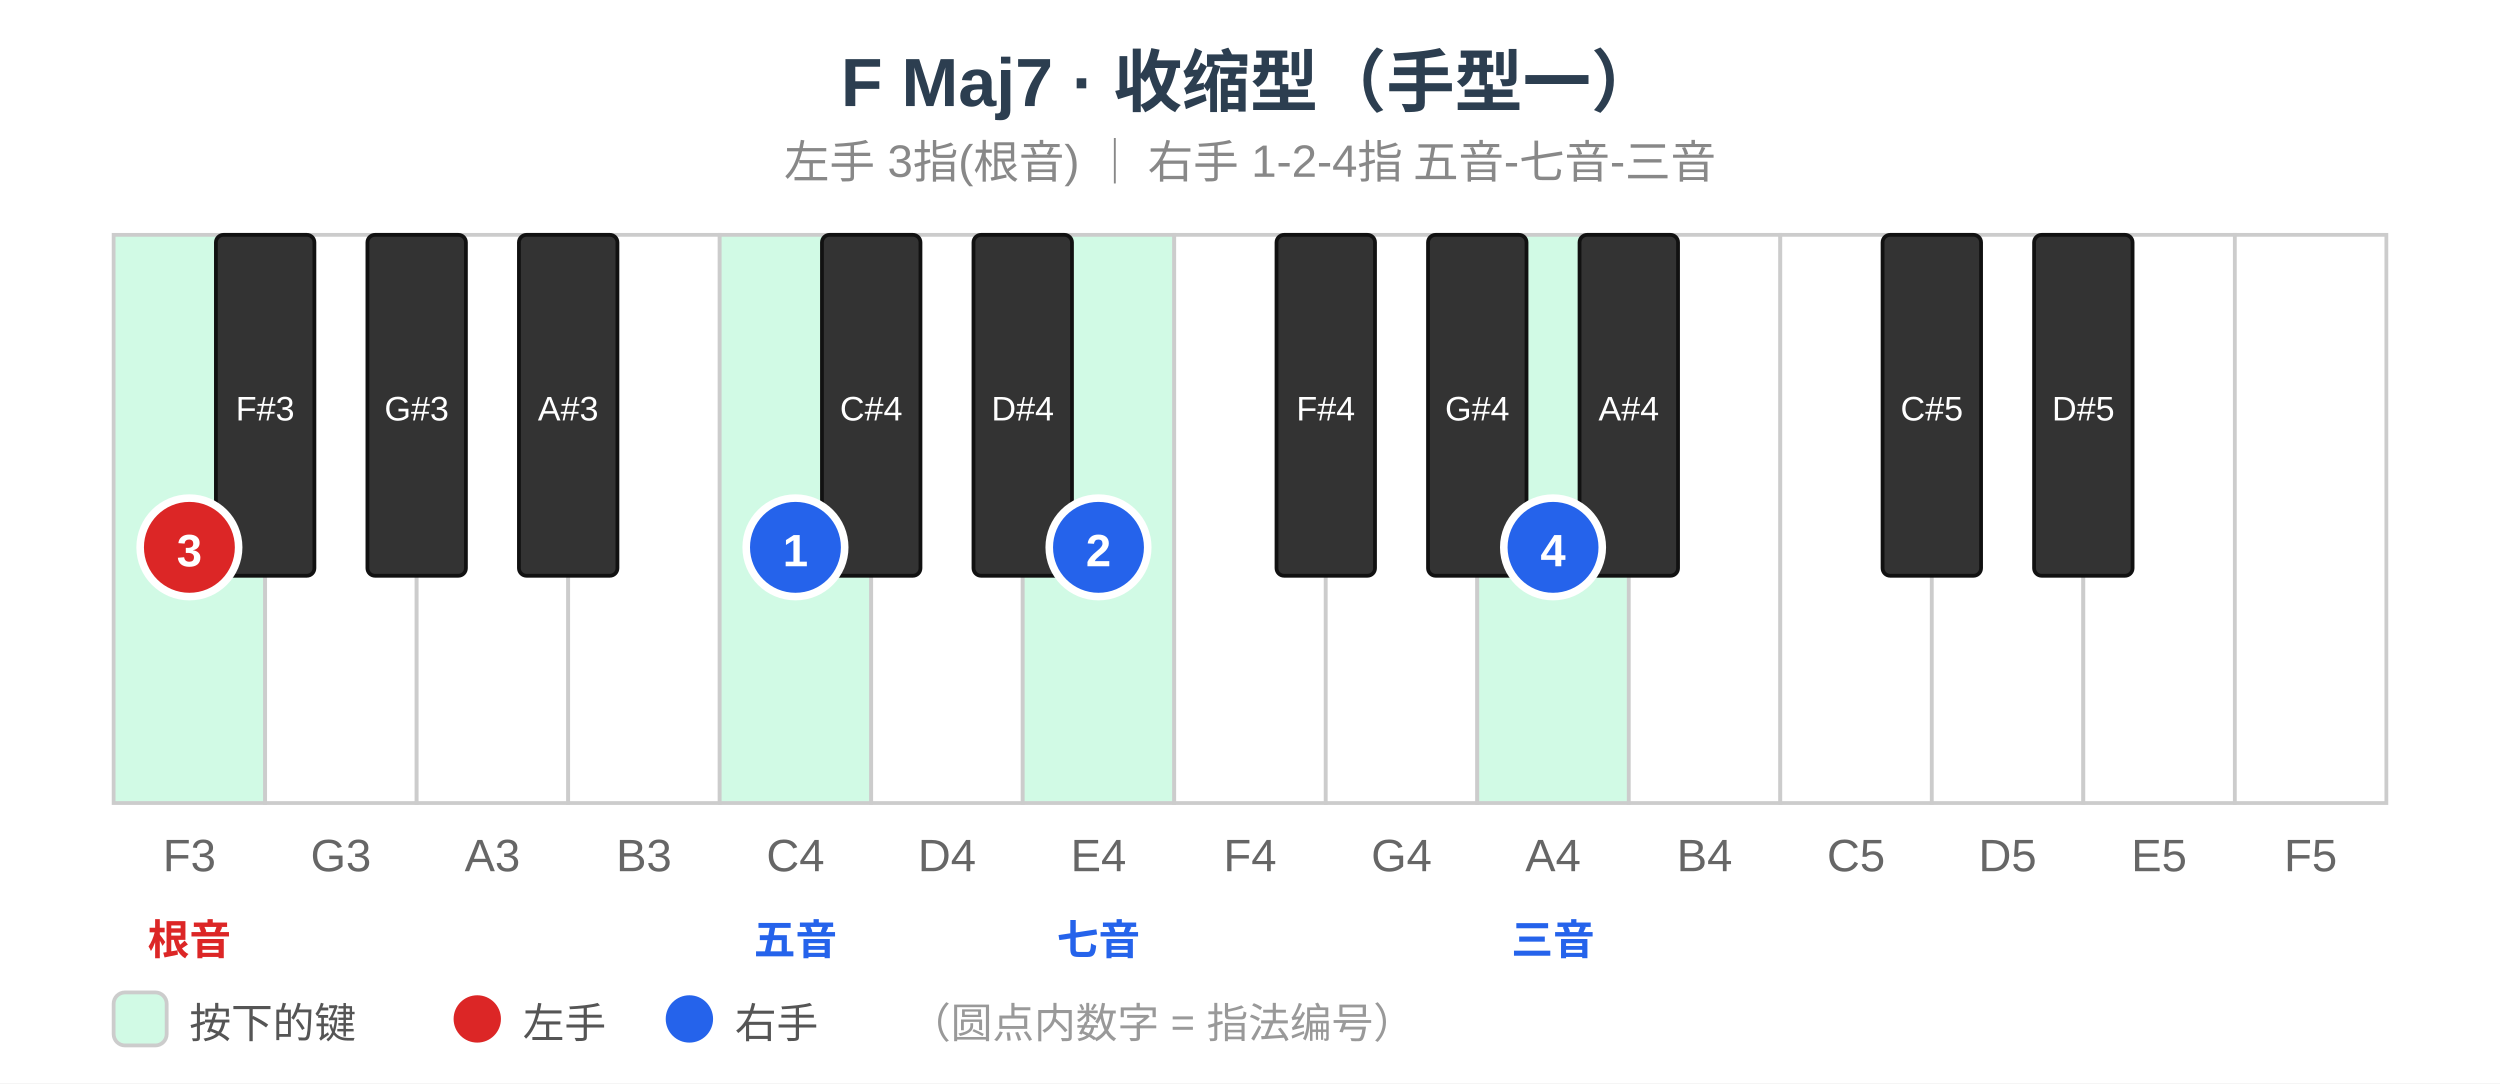
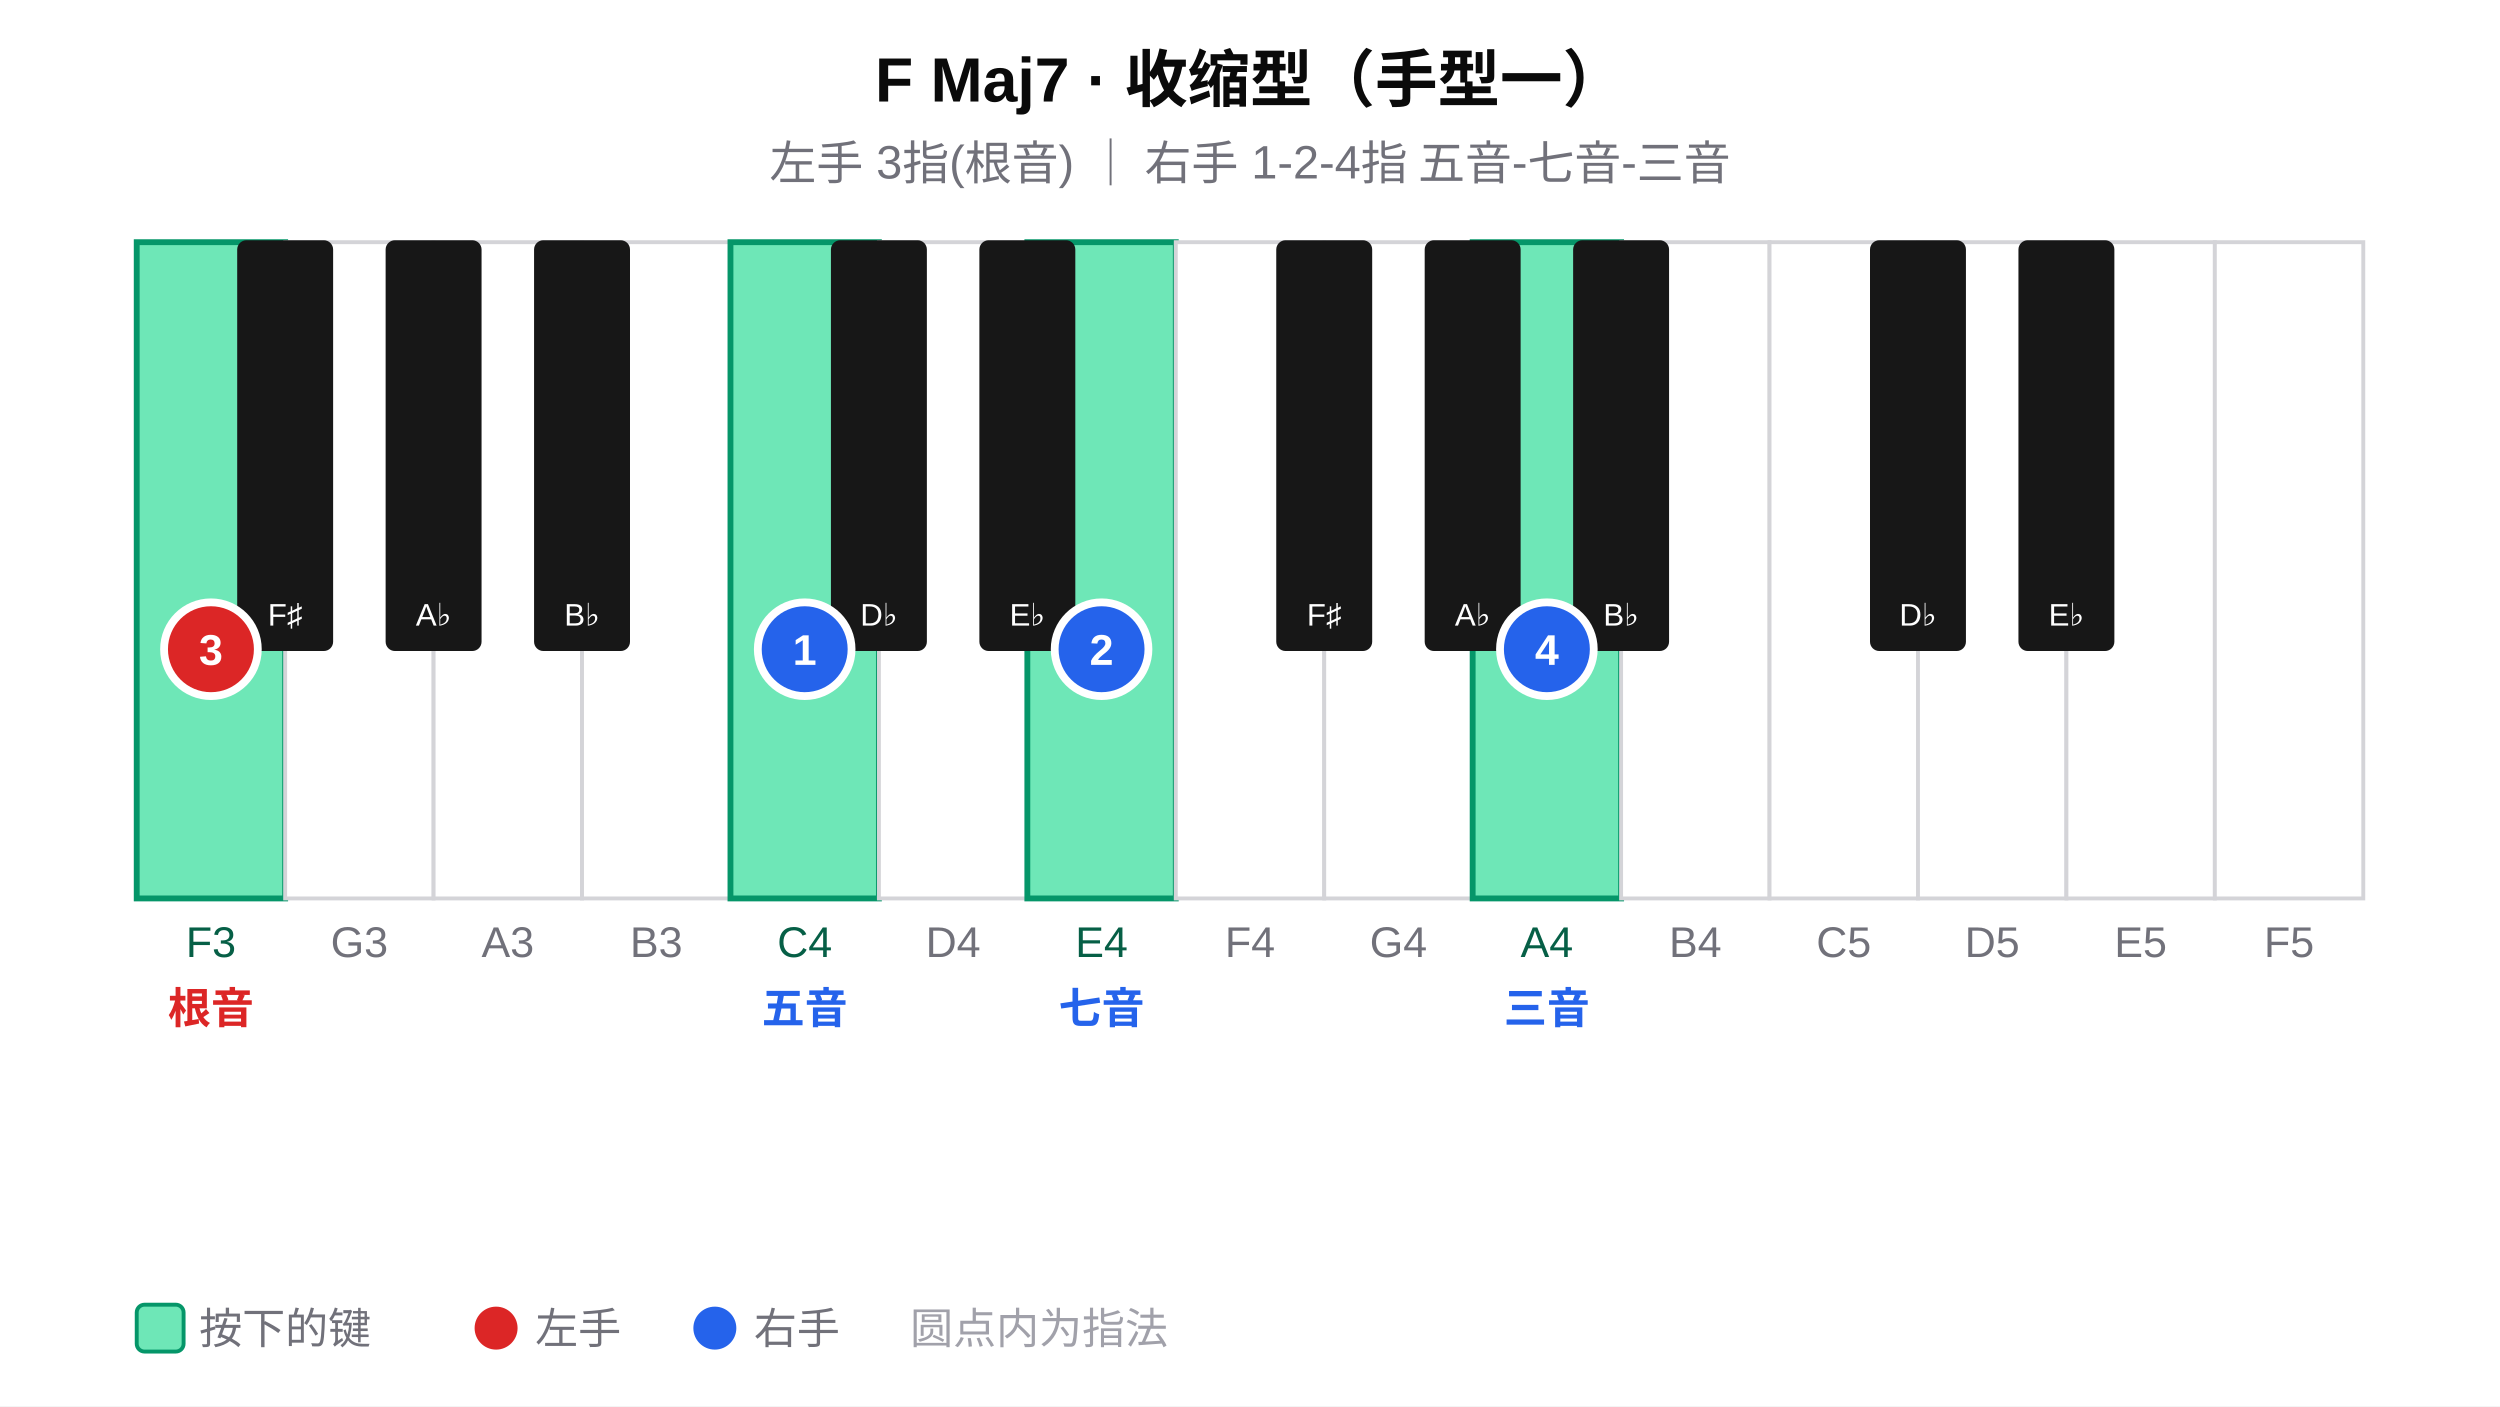
- <svg xmlns="http://www.w3.org/2000/svg" viewBox="0 0 660 286" width="660" height="286">
-   <rect width="660" height="286" fill="#ffffff" />
-   <text x="330.0" y="28" text-anchor="middle" font-family="Arial,sans-serif" font-size="18" font-weight="bold" fill="#2c3e50">F Maj7 · 收缩型（手型一）</text>
-   <text x="330.0" y="47" text-anchor="middle" font-family="Arial,sans-serif" font-size="12" fill="#888">左手 3指(根音) ｜ 右手 1-2-4指 五音-七音-三音</text>
-   <rect x="30.0" y="62" width="40" height="150" fill="#d1fae5" stroke="#ccc" stroke-width="1" />
-   <text x="50.0" y="230" text-anchor="middle" font-family="Arial,sans-serif" font-size="12" fill="#666">F3</text>
-   <rect x="70.0" y="62" width="40" height="150" fill="white" stroke="#ccc" stroke-width="1" />
-   <text x="90.0" y="230" text-anchor="middle" font-family="Arial,sans-serif" font-size="12" fill="#666">G3</text>
-   <rect x="110.0" y="62" width="40" height="150" fill="white" stroke="#ccc" stroke-width="1" />
-   <text x="130.0" y="230" text-anchor="middle" font-family="Arial,sans-serif" font-size="12" fill="#666">A3</text>
-   <rect x="150.0" y="62" width="40" height="150" fill="white" stroke="#ccc" stroke-width="1" />
-   <text x="170.0" y="230" text-anchor="middle" font-family="Arial,sans-serif" font-size="12" fill="#666">B3</text>
-   <rect x="190.0" y="62" width="40" height="150" fill="#d1fae5" stroke="#ccc" stroke-width="1" />
-   <text x="210.0" y="230" text-anchor="middle" font-family="Arial,sans-serif" font-size="12" fill="#666">C4</text>
-   <rect x="230.0" y="62" width="40" height="150" fill="white" stroke="#ccc" stroke-width="1" />
-   <text x="250.0" y="230" text-anchor="middle" font-family="Arial,sans-serif" font-size="12" fill="#666">D4</text>
-   <rect x="270.0" y="62" width="40" height="150" fill="#d1fae5" stroke="#ccc" stroke-width="1" />
-   <text x="290.0" y="230" text-anchor="middle" font-family="Arial,sans-serif" font-size="12" fill="#666">E4</text>
-   <rect x="310.0" y="62" width="40" height="150" fill="white" stroke="#ccc" stroke-width="1" />
-   <text x="330.0" y="230" text-anchor="middle" font-family="Arial,sans-serif" font-size="12" fill="#666">F4</text>
-   <rect x="350.0" y="62" width="40" height="150" fill="white" stroke="#ccc" stroke-width="1" />
-   <text x="370.0" y="230" text-anchor="middle" font-family="Arial,sans-serif" font-size="12" fill="#666">G4</text>
-   <rect x="390.0" y="62" width="40" height="150" fill="#d1fae5" stroke="#ccc" stroke-width="1" />
-   <text x="410.0" y="230" text-anchor="middle" font-family="Arial,sans-serif" font-size="12" fill="#666">A4</text>
-   <rect x="430.0" y="62" width="40" height="150" fill="white" stroke="#ccc" stroke-width="1" />
-   <text x="450.0" y="230" text-anchor="middle" font-family="Arial,sans-serif" font-size="12" fill="#666">B4</text>
-   <rect x="470.0" y="62" width="40" height="150" fill="white" stroke="#ccc" stroke-width="1" />
-   <text x="490.0" y="230" text-anchor="middle" font-family="Arial,sans-serif" font-size="12" fill="#666">C5</text>
-   <rect x="510.0" y="62" width="40" height="150" fill="white" stroke="#ccc" stroke-width="1" />
-   <text x="530.0" y="230" text-anchor="middle" font-family="Arial,sans-serif" font-size="12" fill="#666">D5</text>
-   <rect x="550.0" y="62" width="40" height="150" fill="white" stroke="#ccc" stroke-width="1" />
-   <text x="570.0" y="230" text-anchor="middle" font-family="Arial,sans-serif" font-size="12" fill="#666">E5</text>
-   <rect x="590.0" y="62" width="40" height="150" fill="white" stroke="#ccc" stroke-width="1" />
-   <text x="610.0" y="230" text-anchor="middle" font-family="Arial,sans-serif" font-size="12" fill="#666">F5</text>
-   <rect x="57.0" y="62" width="26" height="90" fill="#333" stroke="#111" stroke-width="1" rx="2" />
-   <text x="70.0" y="111.0" text-anchor="middle" font-family="Arial,sans-serif" font-size="9" fill="#fff">F#3</text>
-   <rect x="97.0" y="62" width="26" height="90" fill="#333" stroke="#111" stroke-width="1" rx="2" />
-   <text x="110.0" y="111.0" text-anchor="middle" font-family="Arial,sans-serif" font-size="9" fill="#fff">G#3</text>
-   <rect x="137.0" y="62" width="26" height="90" fill="#333" stroke="#111" stroke-width="1" rx="2" />
-   <text x="150.0" y="111.0" text-anchor="middle" font-family="Arial,sans-serif" font-size="9" fill="#fff">A#3</text>
-   <rect x="217.0" y="62" width="26" height="90" fill="#333" stroke="#111" stroke-width="1" rx="2" />
-   <text x="230.0" y="111.0" text-anchor="middle" font-family="Arial,sans-serif" font-size="9" fill="#fff">C#4</text>
-   <rect x="257.0" y="62" width="26" height="90" fill="#333" stroke="#111" stroke-width="1" rx="2" />
-   <text x="270.0" y="111.0" text-anchor="middle" font-family="Arial,sans-serif" font-size="9" fill="#fff">D#4</text>
-   <rect x="337.0" y="62" width="26" height="90" fill="#333" stroke="#111" stroke-width="1" rx="2" />
-   <text x="350.0" y="111.0" text-anchor="middle" font-family="Arial,sans-serif" font-size="9" fill="#fff">F#4</text>
-   <rect x="377.0" y="62" width="26" height="90" fill="#333" stroke="#111" stroke-width="1" rx="2" />
-   <text x="390.0" y="111.0" text-anchor="middle" font-family="Arial,sans-serif" font-size="9" fill="#fff">G#4</text>
-   <rect x="417.0" y="62" width="26" height="90" fill="#333" stroke="#111" stroke-width="1" rx="2" />
-   <text x="430.0" y="111.0" text-anchor="middle" font-family="Arial,sans-serif" font-size="9" fill="#fff">A#4</text>
-   <rect x="497.0" y="62" width="26" height="90" fill="#333" stroke="#111" stroke-width="1" rx="2" />
-   <text x="510.0" y="111.0" text-anchor="middle" font-family="Arial,sans-serif" font-size="9" fill="#fff">C#5</text>
-   <rect x="537.0" y="62" width="26" height="90" fill="#333" stroke="#111" stroke-width="1" rx="2" />
-   <text x="550.0" y="111.0" text-anchor="middle" font-family="Arial,sans-serif" font-size="9" fill="#fff">D#5</text>
-   <circle cx="50.0" cy="144.5" r="13" fill="#dc2626" stroke="white" stroke-width="2" />
-   <text x="50.0" y="149.5" text-anchor="middle" font-family="Arial,sans-serif" font-size="12" font-weight="bold" fill="white">3</text>
-   <text x="50.0" y="252" text-anchor="middle" font-family="Arial,sans-serif" font-size="11" font-weight="bold" fill="#dc2626">根音</text>
-   <circle cx="210.0" cy="144.5" r="13" fill="#2563eb" stroke="white" stroke-width="2" />
-   <text x="210.0" y="149.5" text-anchor="middle" font-family="Arial,sans-serif" font-size="12" font-weight="bold" fill="white">1</text>
-   <text x="210.0" y="252" text-anchor="middle" font-family="Arial,sans-serif" font-size="11" font-weight="bold" fill="#2563eb">五音</text>
-   <circle cx="290.0" cy="144.5" r="13" fill="#2563eb" stroke="white" stroke-width="2" />
-   <text x="290.0" y="149.5" text-anchor="middle" font-family="Arial,sans-serif" font-size="12" font-weight="bold" fill="white">2</text>
-   <text x="290.0" y="252" text-anchor="middle" font-family="Arial,sans-serif" font-size="11" font-weight="bold" fill="#2563eb">七音</text>
-   <circle cx="410.0" cy="144.5" r="13" fill="#2563eb" stroke="white" stroke-width="2" />
-   <text x="410.0" y="149.5" text-anchor="middle" font-family="Arial,sans-serif" font-size="12" font-weight="bold" fill="white">4</text>
-   <text x="410.0" y="252" text-anchor="middle" font-family="Arial,sans-serif" font-size="11" font-weight="bold" fill="#2563eb">三音</text>
-   <rect x="30.0" y="262" width="14" height="14" rx="3" fill="#d1fae5" stroke="#ccc" stroke-width="1" />
-   <text x="50.0" y="274" font-family="Arial,sans-serif" font-size="11" fill="#555">按下的键</text>
-   <circle cx="126.0" cy="269" r="7" fill="#dc2626" stroke="white" stroke-width="1.5" />
-   <text x="138.0" y="274" font-family="Arial,sans-serif" font-size="11" fill="#555">左手</text>
-   <circle cx="182.0" cy="269" r="7" fill="#2563eb" stroke="white" stroke-width="1.5" />
-   <text x="194.0" y="274" font-family="Arial,sans-serif" font-size="11" fill="#555">右手</text>
-   <text x="240.0" y="274" font-family="Arial,sans-serif" font-size="11" fill="#999">（圆点内数字 = 指法编号）</text>
+ <svg xmlns="http://www.w3.org/2000/svg" viewBox="0 0 640 360" width="640" height="360">
+   <rect width="640" height="360" fill="#FFFFFF" />
+   <text x="320.0" y="26" text-anchor="middle" font-family="Arial, Helvetica, sans-serif" font-size="16" font-weight="bold" fill="#0A0A0A">F Maj7 · 收缩型（手型一）</text>
+   <text x="320.0" y="46" text-anchor="middle" font-family="Arial, Helvetica, sans-serif" font-size="12" fill="#71717A">左手 3指(根音) ｜ 右手 1-2-4指 五音-七音-三音</text>
+   <rect x="35.00" y="62.00" width="38.00" height="168.00" rx="0" ry="0" fill="#6EE7B7" stroke="#059669" stroke-width="1.5" />
+   <text x="54.00" y="245.00" text-anchor="middle" font-family="Arial, Helvetica, sans-serif" font-size="11" fill="#065F46">F3</text>
+   <rect x="73.00" y="62.00" width="38.00" height="168.00" rx="0" ry="0" fill="#FFFFFF" stroke="#D4D4D8" stroke-width="1" />
+   <text x="92.00" y="245.00" text-anchor="middle" font-family="Arial, Helvetica, sans-serif" font-size="11" fill="#71717A">G3</text>
+   <rect x="111.00" y="62.00" width="38.00" height="168.00" rx="0" ry="0" fill="#FFFFFF" stroke="#D4D4D8" stroke-width="1" />
+   <text x="130.00" y="245.00" text-anchor="middle" font-family="Arial, Helvetica, sans-serif" font-size="11" fill="#71717A">A3</text>
+   <rect x="149.00" y="62.00" width="38.00" height="168.00" rx="0" ry="0" fill="#FFFFFF" stroke="#D4D4D8" stroke-width="1" />
+   <text x="168.00" y="245.00" text-anchor="middle" font-family="Arial, Helvetica, sans-serif" font-size="11" fill="#71717A">B3</text>
+   <rect x="187.00" y="62.00" width="38.00" height="168.00" rx="0" ry="0" fill="#6EE7B7" stroke="#059669" stroke-width="1.5" />
+   <text x="206.00" y="245.00" text-anchor="middle" font-family="Arial, Helvetica, sans-serif" font-size="11" fill="#065F46">C4</text>
+   <rect x="225.00" y="62.00" width="38.00" height="168.00" rx="0" ry="0" fill="#FFFFFF" stroke="#D4D4D8" stroke-width="1" />
+   <text x="244.00" y="245.00" text-anchor="middle" font-family="Arial, Helvetica, sans-serif" font-size="11" fill="#71717A">D4</text>
+   <rect x="263.00" y="62.00" width="38.00" height="168.00" rx="0" ry="0" fill="#6EE7B7" stroke="#059669" stroke-width="1.5" />
+   <text x="282.00" y="245.00" text-anchor="middle" font-family="Arial, Helvetica, sans-serif" font-size="11" fill="#065F46">E4</text>
+   <rect x="301.00" y="62.00" width="38.00" height="168.00" rx="0" ry="0" fill="#FFFFFF" stroke="#D4D4D8" stroke-width="1" />
+   <text x="320.00" y="245.00" text-anchor="middle" font-family="Arial, Helvetica, sans-serif" font-size="11" fill="#71717A">F4</text>
+   <rect x="339.00" y="62.00" width="38.00" height="168.00" rx="0" ry="0" fill="#FFFFFF" stroke="#D4D4D8" stroke-width="1" />
+   <text x="358.00" y="245.00" text-anchor="middle" font-family="Arial, Helvetica, sans-serif" font-size="11" fill="#71717A">G4</text>
+   <rect x="377.00" y="62.00" width="38.00" height="168.00" rx="0" ry="0" fill="#6EE7B7" stroke="#059669" stroke-width="1.5" />
+   <text x="396.00" y="245.00" text-anchor="middle" font-family="Arial, Helvetica, sans-serif" font-size="11" fill="#065F46">A4</text>
+   <rect x="415.00" y="62.00" width="38.00" height="168.00" rx="0" ry="0" fill="#FFFFFF" stroke="#D4D4D8" stroke-width="1" />
+   <text x="434.00" y="245.00" text-anchor="middle" font-family="Arial, Helvetica, sans-serif" font-size="11" fill="#71717A">B4</text>
+   <rect x="453.00" y="62.00" width="38.00" height="168.00" rx="0" ry="0" fill="#FFFFFF" stroke="#D4D4D8" stroke-width="1" />
+   <text x="472.00" y="245.00" text-anchor="middle" font-family="Arial, Helvetica, sans-serif" font-size="11" fill="#71717A">C5</text>
+   <rect x="491.00" y="62.00" width="38.00" height="168.00" rx="0" ry="0" fill="#FFFFFF" stroke="#D4D4D8" stroke-width="1" />
+   <text x="510.00" y="245.00" text-anchor="middle" font-family="Arial, Helvetica, sans-serif" font-size="11" fill="#71717A">D5</text>
+   <rect x="529.00" y="62.00" width="38.00" height="168.00" rx="0" ry="0" fill="#FFFFFF" stroke="#D4D4D8" stroke-width="1" />
+   <text x="548.00" y="245.00" text-anchor="middle" font-family="Arial, Helvetica, sans-serif" font-size="11" fill="#71717A">E5</text>
+   <rect x="567.00" y="62.00" width="38.00" height="168.00" rx="0" ry="0" fill="#FFFFFF" stroke="#D4D4D8" stroke-width="1" />
+   <text x="586.00" y="245.00" text-anchor="middle" font-family="Arial, Helvetica, sans-serif" font-size="11" fill="#71717A">F5</text>
+   <rect x="61.22" y="62.00" width="23.56" height="104.16" rx="1.88" fill="#171717" stroke="#171717" stroke-width="1" />
+   <text x="73.00" y="160.16" text-anchor="middle" font-family="Arial, Helvetica, sans-serif" font-size="8" fill="#FFFFFF">F♯</text>
+   <rect x="99.22" y="62.00" width="23.56" height="104.16" rx="1.88" fill="#171717" stroke="#171717" stroke-width="1" />
+   <text x="111.00" y="160.16" text-anchor="middle" font-family="Arial, Helvetica, sans-serif" font-size="8" fill="#FFFFFF">A♭</text>
+   <rect x="137.22" y="62.00" width="23.56" height="104.16" rx="1.88" fill="#171717" stroke="#171717" stroke-width="1" />
+   <text x="149.00" y="160.16" text-anchor="middle" font-family="Arial, Helvetica, sans-serif" font-size="8" fill="#FFFFFF">B♭</text>
+   <rect x="213.22" y="62.00" width="23.56" height="104.16" rx="1.88" fill="#171717" stroke="#171717" stroke-width="1" />
+   <text x="225.00" y="160.16" text-anchor="middle" font-family="Arial, Helvetica, sans-serif" font-size="8" fill="#FFFFFF">D♭</text>
+   <rect x="251.22" y="62.00" width="23.56" height="104.16" rx="1.88" fill="#171717" stroke="#171717" stroke-width="1" />
+   <text x="263.00" y="160.16" text-anchor="middle" font-family="Arial, Helvetica, sans-serif" font-size="8" fill="#FFFFFF">E♭</text>
+   <rect x="327.22" y="62.00" width="23.56" height="104.16" rx="1.88" fill="#171717" stroke="#171717" stroke-width="1" />
+   <text x="339.00" y="160.16" text-anchor="middle" font-family="Arial, Helvetica, sans-serif" font-size="8" fill="#FFFFFF">F♯</text>
+   <rect x="365.22" y="62.00" width="23.56" height="104.16" rx="1.88" fill="#171717" stroke="#171717" stroke-width="1" />
+   <text x="377.00" y="160.16" text-anchor="middle" font-family="Arial, Helvetica, sans-serif" font-size="8" fill="#FFFFFF">A♭</text>
+   <rect x="403.22" y="62.00" width="23.56" height="104.16" rx="1.88" fill="#171717" stroke="#171717" stroke-width="1" />
+   <text x="415.00" y="160.16" text-anchor="middle" font-family="Arial, Helvetica, sans-serif" font-size="8" fill="#FFFFFF">B♭</text>
+   <rect x="479.22" y="62.00" width="23.56" height="104.16" rx="1.88" fill="#171717" stroke="#171717" stroke-width="1" />
+   <text x="491.00" y="160.16" text-anchor="middle" font-family="Arial, Helvetica, sans-serif" font-size="8" fill="#FFFFFF">D♭</text>
+   <rect x="517.22" y="62.00" width="23.56" height="104.16" rx="1.88" fill="#171717" stroke="#171717" stroke-width="1" />
+   <text x="529.00" y="160.16" text-anchor="middle" font-family="Arial, Helvetica, sans-serif" font-size="8" fill="#FFFFFF">E♭</text>
+   <circle cx="54.0" cy="166.2" r="12" fill="#DC2626" stroke="#FFFFFF" stroke-width="2" />
+   <text x="54.0" y="170.2" text-anchor="middle" font-family="Arial, Helvetica, sans-serif" font-size="11" font-weight="bold" fill="#FFFFFF">3</text>
+   <text x="54.0" y="262" text-anchor="middle" font-family="Arial, Helvetica, sans-serif" font-size="11" font-weight="bold" fill="#DC2626">根音</text>
+   <circle cx="206.0" cy="166.2" r="12" fill="#2563EB" stroke="#FFFFFF" stroke-width="2" />
+   <text x="206.0" y="170.2" text-anchor="middle" font-family="Arial, Helvetica, sans-serif" font-size="11" font-weight="bold" fill="#FFFFFF">1</text>
+   <text x="206.0" y="262" text-anchor="middle" font-family="Arial, Helvetica, sans-serif" font-size="11" font-weight="bold" fill="#2563EB">五音</text>
+   <circle cx="282.0" cy="166.2" r="12" fill="#2563EB" stroke="#FFFFFF" stroke-width="2" />
+   <text x="282.0" y="170.2" text-anchor="middle" font-family="Arial, Helvetica, sans-serif" font-size="11" font-weight="bold" fill="#FFFFFF">2</text>
+   <text x="282.0" y="262" text-anchor="middle" font-family="Arial, Helvetica, sans-serif" font-size="11" font-weight="bold" fill="#2563EB">七音</text>
+   <circle cx="396.0" cy="166.2" r="12" fill="#2563EB" stroke="#FFFFFF" stroke-width="2" />
+   <text x="396.0" y="170.2" text-anchor="middle" font-family="Arial, Helvetica, sans-serif" font-size="11" font-weight="bold" fill="#FFFFFF">4</text>
+   <text x="396.0" y="262" text-anchor="middle" font-family="Arial, Helvetica, sans-serif" font-size="11" font-weight="bold" fill="#2563EB">三音</text>
+   <rect x="35.0" y="334" width="12" height="12" rx="2" fill="#6EE7B7" stroke="#059669" stroke-width="1" />
+   <text x="51.0" y="344" font-family="Arial, Helvetica, sans-serif" font-size="11" fill="#71717A">按下的键</text>
+   <circle cx="127.0" cy="340" r="6" fill="#DC2626" stroke="#FFFFFF" stroke-width="1" />
+   <text x="137.0" y="344" font-family="Arial, Helvetica, sans-serif" font-size="11" fill="#71717A">左手</text>
+   <circle cx="183.0" cy="340" r="6" fill="#2563EB" stroke="#FFFFFF" stroke-width="1" />
+   <text x="193.0" y="344" font-family="Arial, Helvetica, sans-serif" font-size="11" fill="#71717A">右手</text>
+   <text x="233.0" y="344" font-family="Arial, Helvetica, sans-serif" font-size="11" fill="#A1A1AA">圆点内为指法</text>
</svg>
